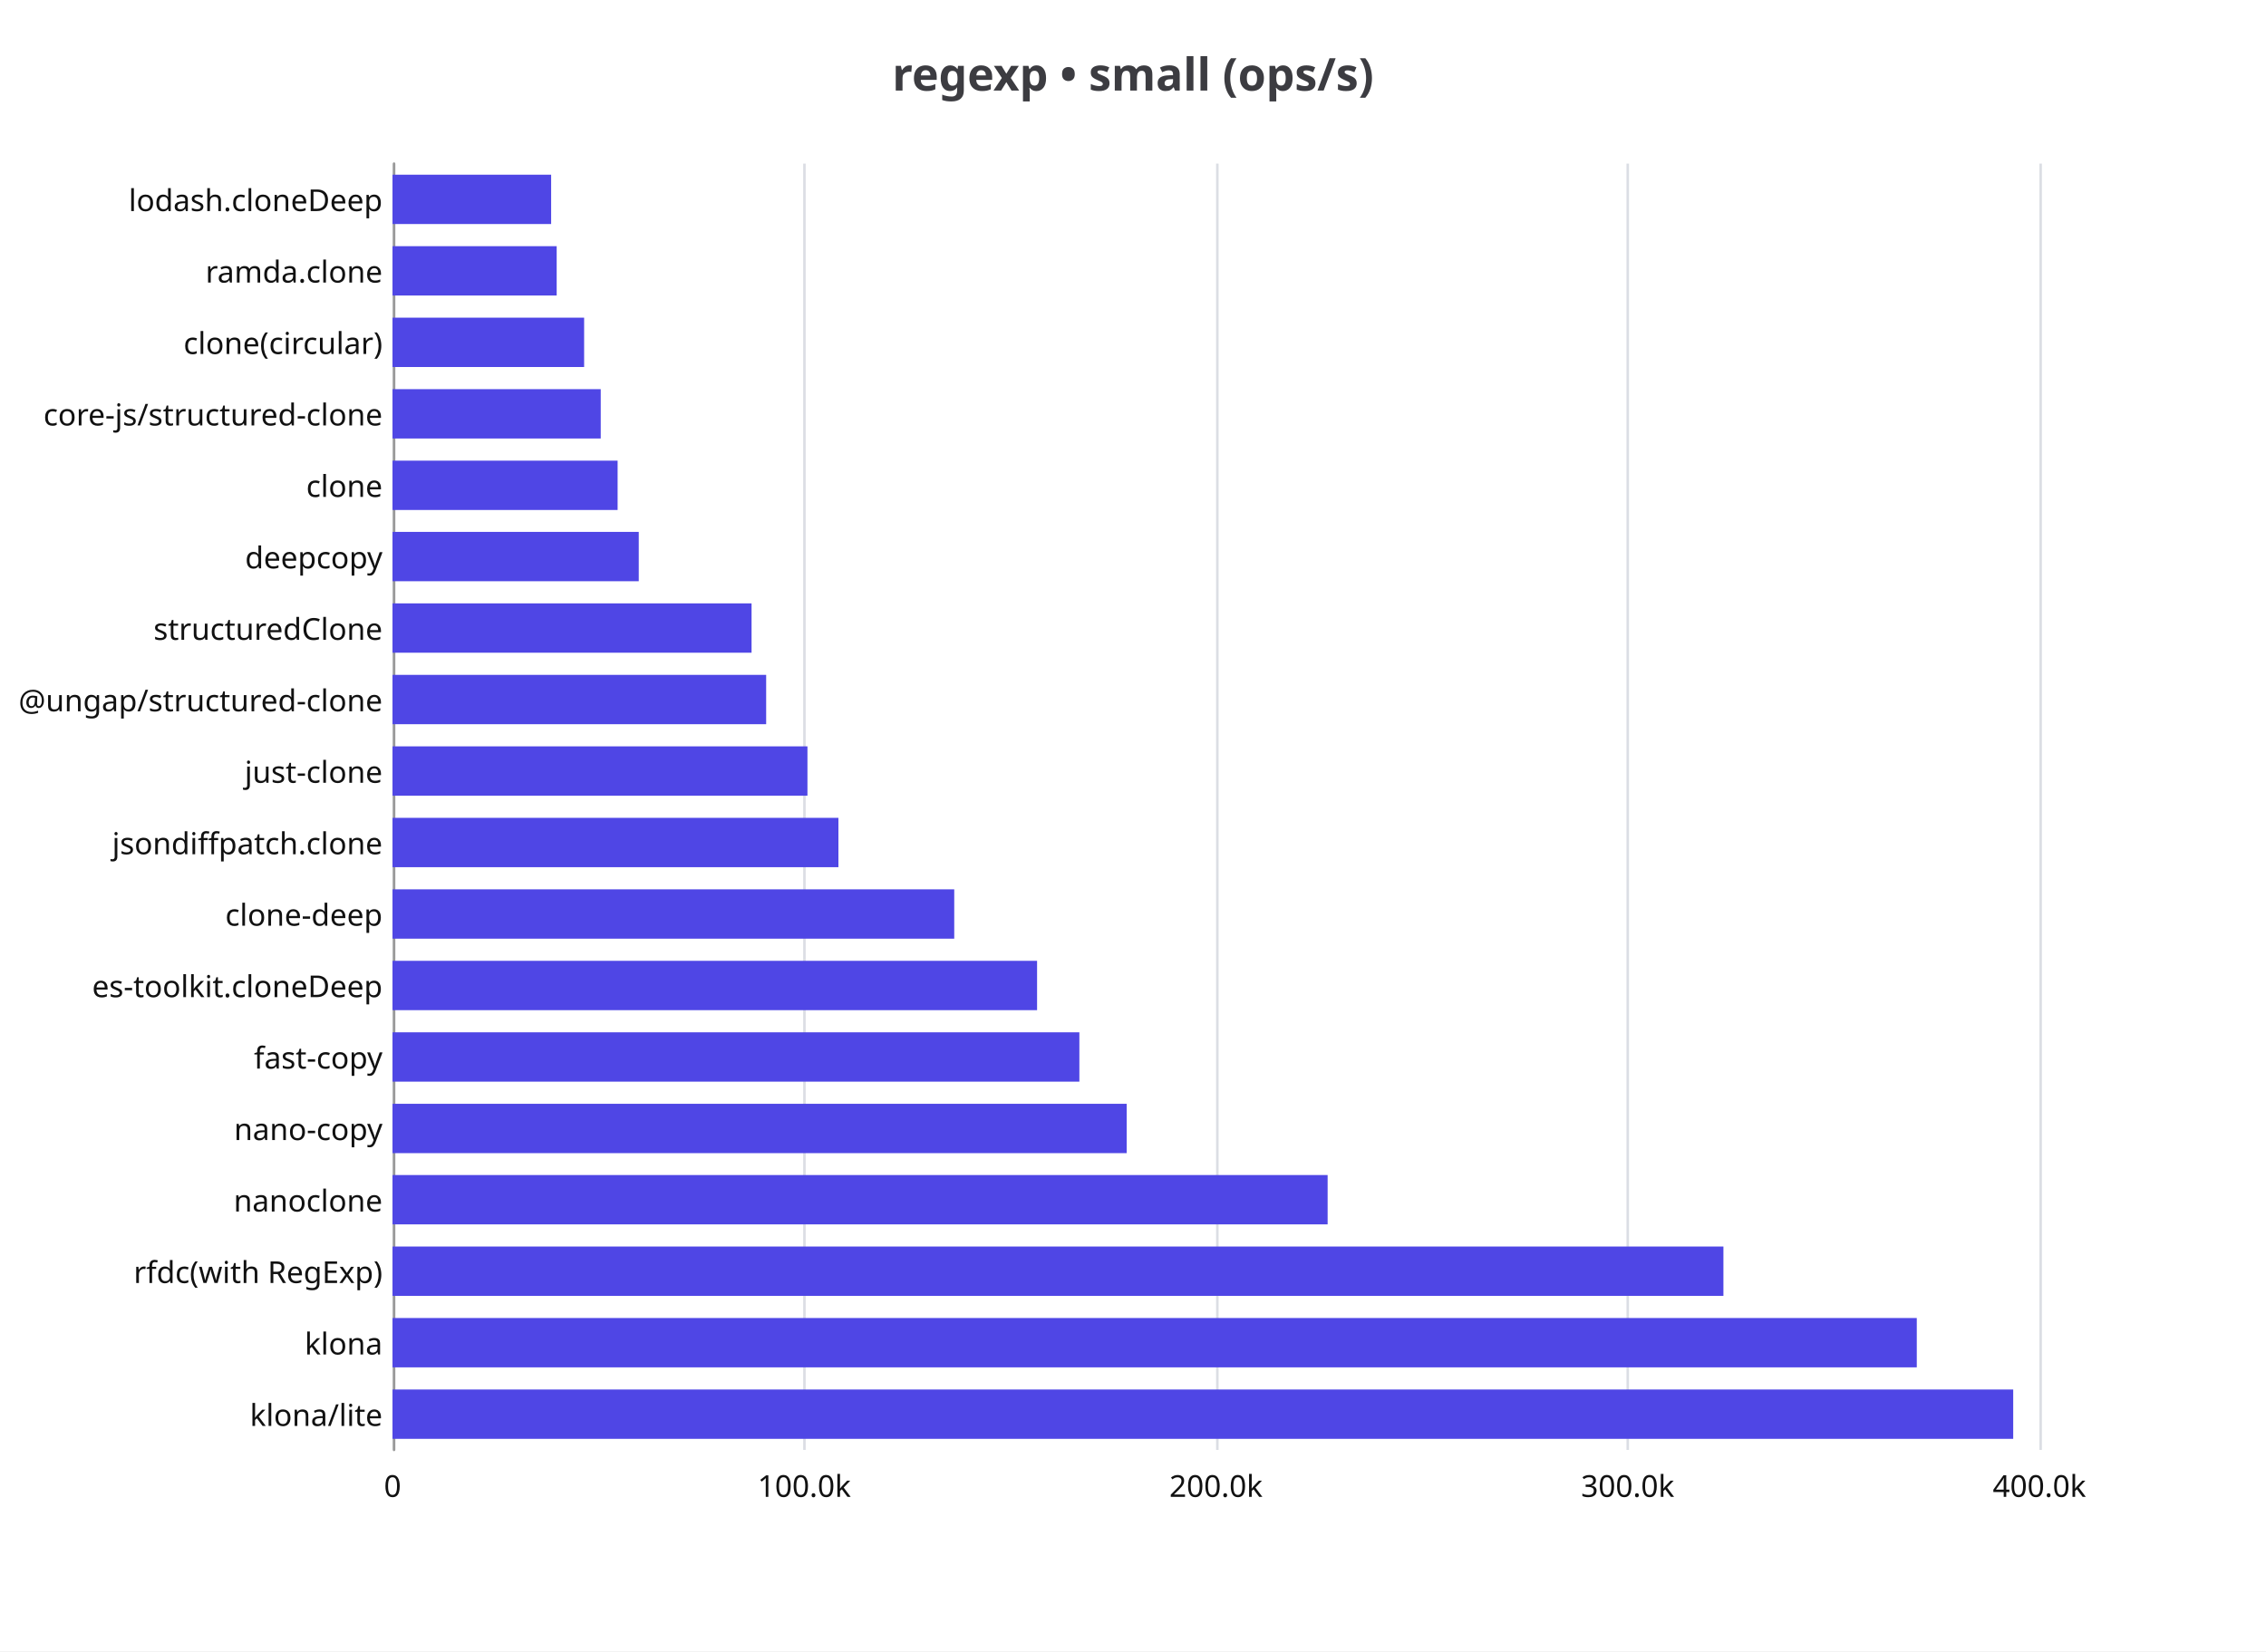
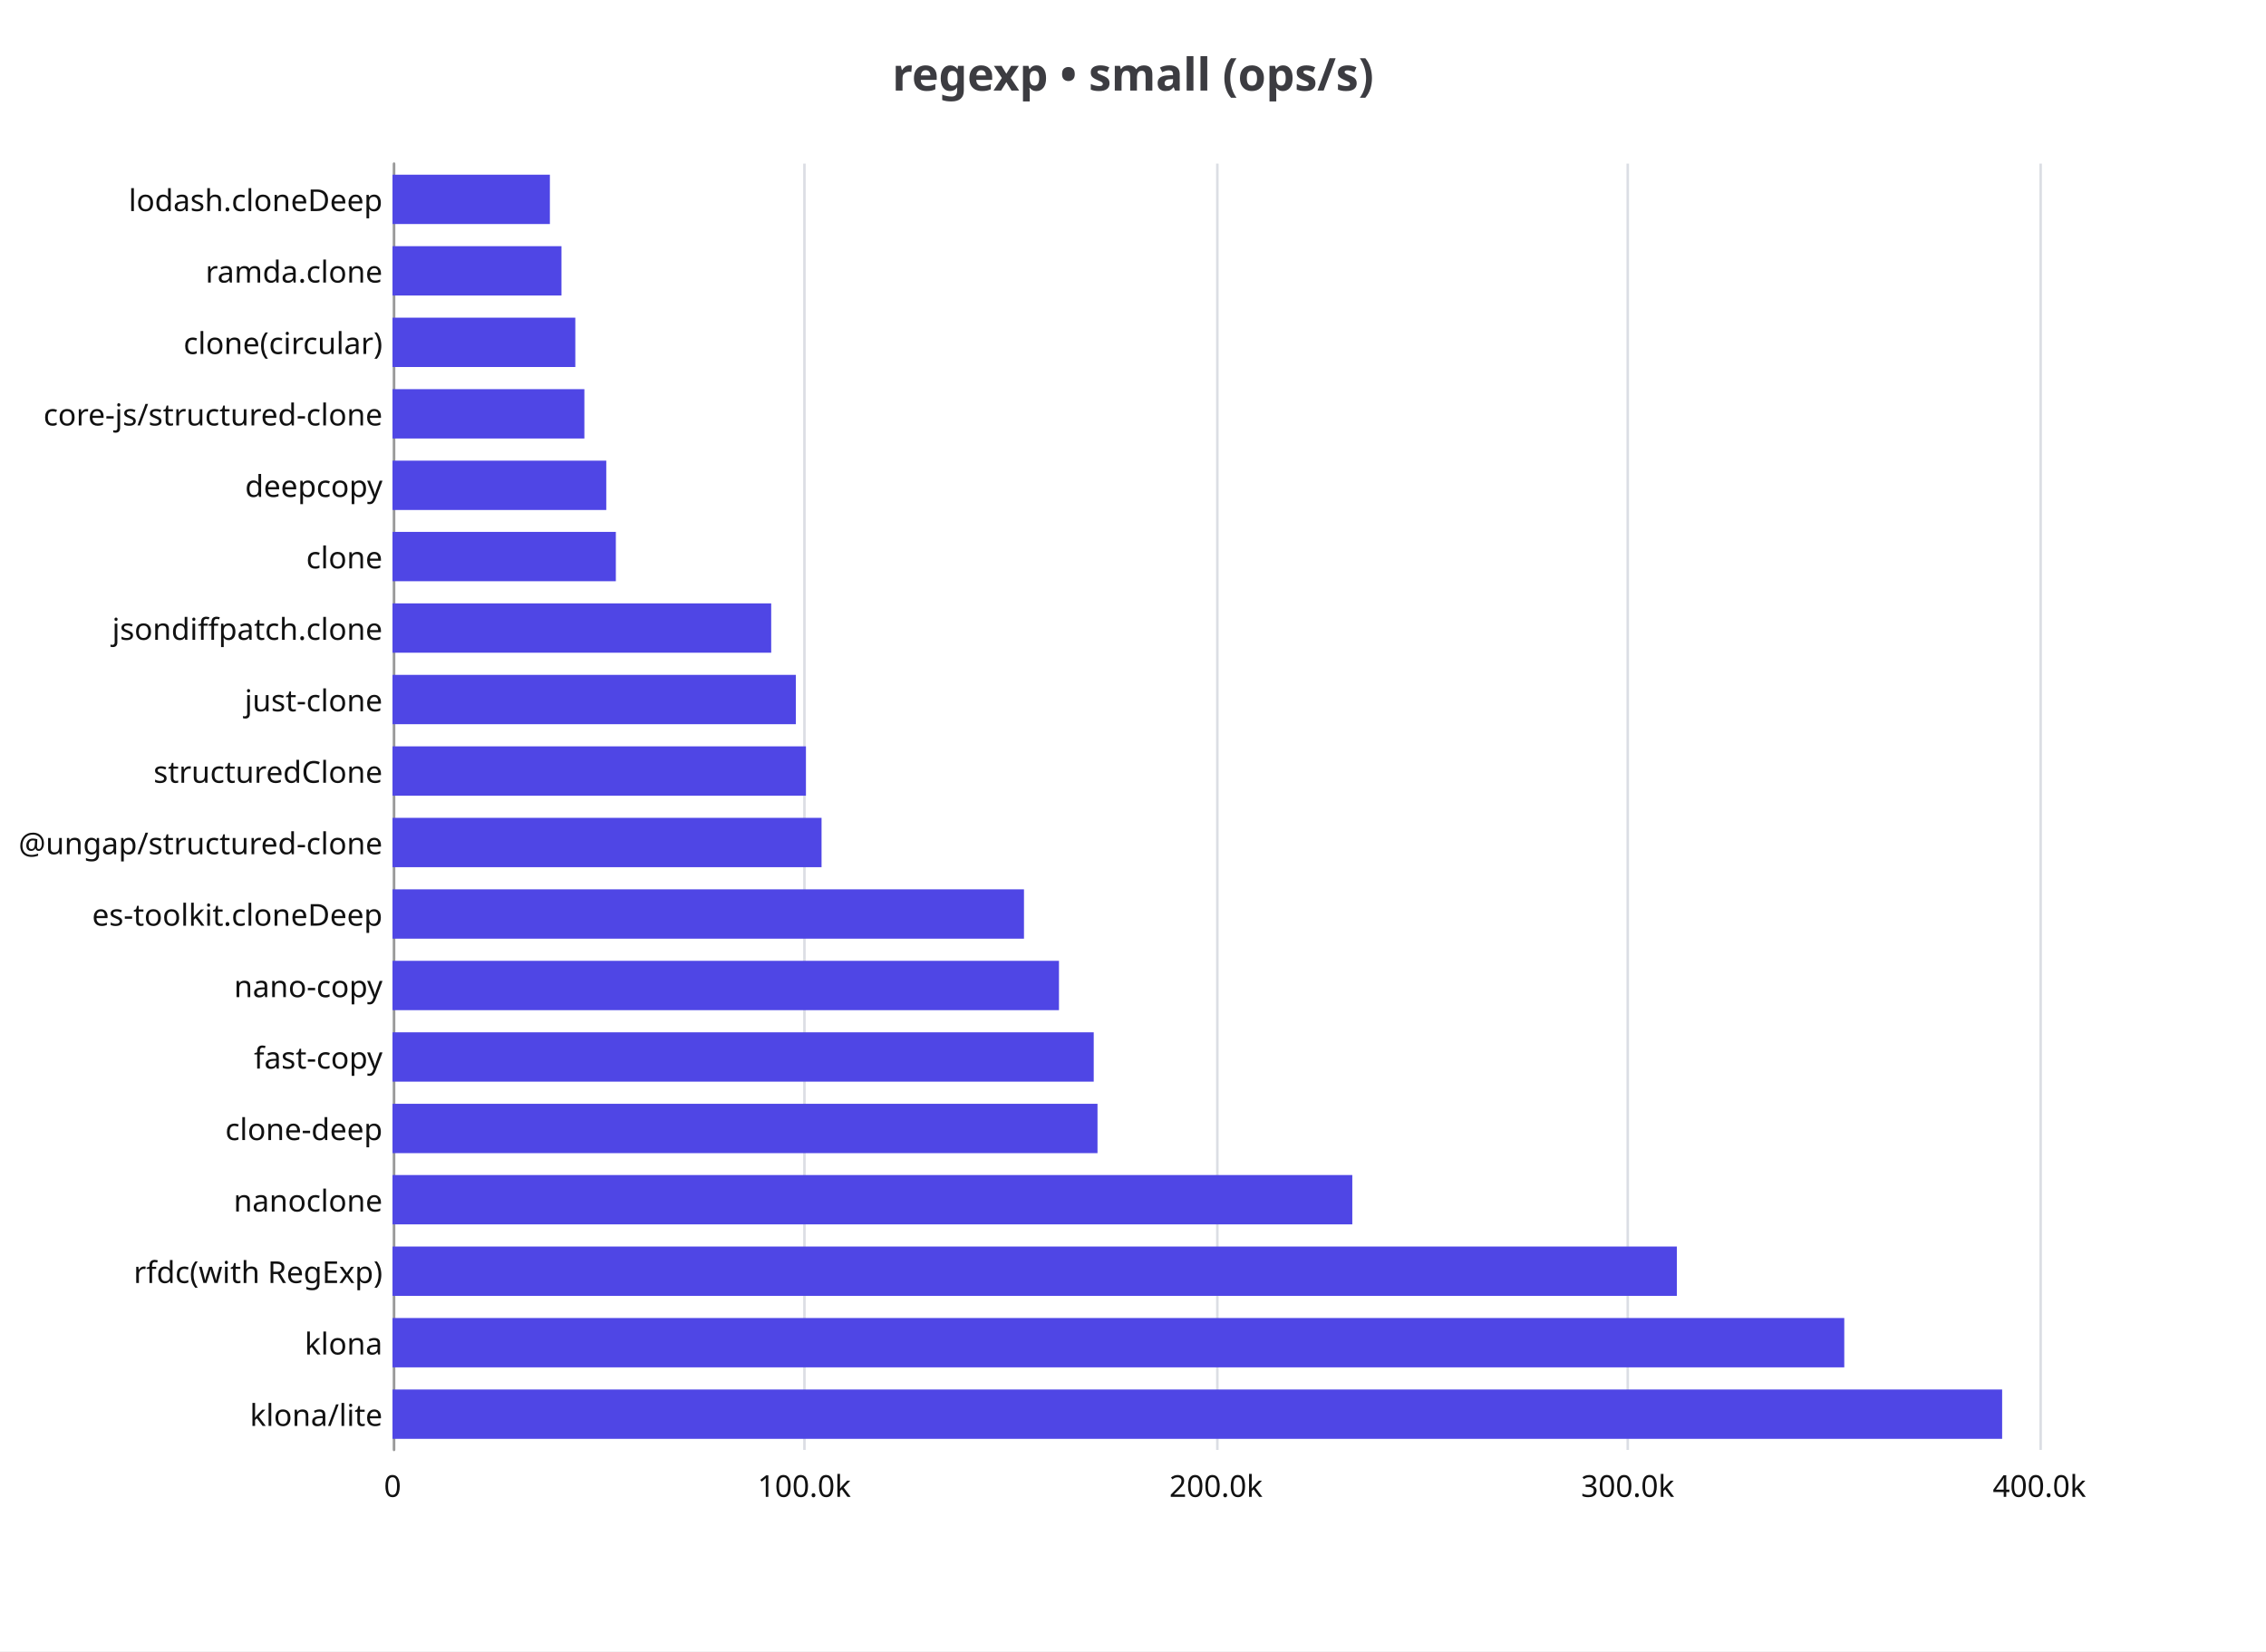
<svg xmlns="http://www.w3.org/2000/svg" width="900" height="656" version="1.1" baseProfile="full" viewBox="0 0 900 656">
  <rect width="900" height="656" x="0" y="0" fill="#ffffff" />
  <path d="M156.5 65L156.5 576" fill="none" pointer-events="visible" stroke="#dbdee4" class="zr4-cls-8" />
  <path d="M319.5 65L319.5 576" fill="none" pointer-events="visible" stroke="#dbdee4" class="zr4-cls-8" />
  <path d="M483.5 65L483.5 576" fill="none" pointer-events="visible" stroke="#dbdee4" class="zr4-cls-8" />
  <path d="M646.5 65L646.5 576" fill="none" pointer-events="visible" stroke="#dbdee4" class="zr4-cls-8" />
  <path d="M810.5 65L810.5 576" fill="none" pointer-events="visible" stroke="#dbdee4" class="zr4-cls-8" />
  <path d="M156.5 576L156.5 65" fill="none" pointer-events="visible" stroke="#999" stroke-linecap="round" class="zr4-cls-8" />
  <text dominant-baseline="central" text-anchor="end" style="font-size:12px;font-family:Microsoft YaHei;" xml:space="preserve" transform="translate(151.92 561.8056)" fill="#111">    klona/lite</text>
  <text dominant-baseline="central" text-anchor="end" style="font-size:12px;font-family:Microsoft YaHei;" xml:space="preserve" transform="translate(151.92 533.4167)" fill="#111">    klona</text>
  <text dominant-baseline="central" text-anchor="end" style="font-size:12px;font-family:Microsoft YaHei;" xml:space="preserve" transform="translate(151.92 505.0278)" fill="#111">    rfdc(with RegExp)</text>
  <text dominant-baseline="central" text-anchor="end" style="font-size:12px;font-family:Microsoft YaHei;" xml:space="preserve" transform="translate(151.92 476.6389)" fill="#111">    nanoclone</text>
-   <text dominant-baseline="central" text-anchor="end" style="font-size:12px;font-family:Microsoft YaHei;" xml:space="preserve" transform="translate(151.92 448.25)" fill="#111">    nano-copy</text>
+   <text dominant-baseline="central" text-anchor="end" style="font-size:12px;font-family:Microsoft YaHei;" xml:space="preserve" transform="translate(151.92 448.25)" fill="#111">    clone-deep</text>
  <text dominant-baseline="central" text-anchor="end" style="font-size:12px;font-family:Microsoft YaHei;" xml:space="preserve" transform="translate(151.92 419.8611)" fill="#111">    fast-copy</text>
-   <text dominant-baseline="central" text-anchor="end" style="font-size:12px;font-family:Microsoft YaHei;" xml:space="preserve" transform="translate(151.92 391.4722)" fill="#111">    es-toolkit.cloneDeep</text>
-   <text dominant-baseline="central" text-anchor="end" style="font-size:12px;font-family:Microsoft YaHei;" xml:space="preserve" transform="translate(151.92 363.0833)" fill="#111">    clone-deep</text>
-   <text dominant-baseline="central" text-anchor="end" style="font-size:12px;font-family:Microsoft YaHei;" xml:space="preserve" transform="translate(151.92 334.6944)" fill="#111">    jsondiffpatch.clone</text>
-   <text dominant-baseline="central" text-anchor="end" style="font-size:12px;font-family:Microsoft YaHei;" xml:space="preserve" transform="translate(151.92 306.3056)" fill="#111">    just-clone</text>
-   <text dominant-baseline="central" text-anchor="end" style="font-size:12px;font-family:Microsoft YaHei;" xml:space="preserve" transform="translate(151.92 277.9167)" fill="#111">    @ungap/structured-clone</text>
-   <text dominant-baseline="central" text-anchor="end" style="font-size:12px;font-family:Microsoft YaHei;" xml:space="preserve" transform="translate(151.92 249.5278)" fill="#111">    structuredClone</text>
-   <text dominant-baseline="central" text-anchor="end" style="font-size:12px;font-family:Microsoft YaHei;" xml:space="preserve" transform="translate(151.92 221.1389)" fill="#111">    deepcopy</text>
-   <text dominant-baseline="central" text-anchor="end" style="font-size:12px;font-family:Microsoft YaHei;" xml:space="preserve" transform="translate(151.92 192.75)" fill="#111">    clone</text>
+   <text dominant-baseline="central" text-anchor="end" style="font-size:12px;font-family:Microsoft YaHei;" xml:space="preserve" transform="translate(151.92 391.4722)" fill="#111">    nano-copy</text>
+   <text dominant-baseline="central" text-anchor="end" style="font-size:12px;font-family:Microsoft YaHei;" xml:space="preserve" transform="translate(151.92 363.0833)" fill="#111">    es-toolkit.cloneDeep</text>
+   <text dominant-baseline="central" text-anchor="end" style="font-size:12px;font-family:Microsoft YaHei;" xml:space="preserve" transform="translate(151.92 334.6944)" fill="#111">    @ungap/structured-clone</text>
+   <text dominant-baseline="central" text-anchor="end" style="font-size:12px;font-family:Microsoft YaHei;" xml:space="preserve" transform="translate(151.92 306.3056)" fill="#111">    structuredClone</text>
+   <text dominant-baseline="central" text-anchor="end" style="font-size:12px;font-family:Microsoft YaHei;" xml:space="preserve" transform="translate(151.92 277.9167)" fill="#111">    just-clone</text>
+   <text dominant-baseline="central" text-anchor="end" style="font-size:12px;font-family:Microsoft YaHei;" xml:space="preserve" transform="translate(151.92 249.5278)" fill="#111">    jsondiffpatch.clone</text>
+   <text dominant-baseline="central" text-anchor="end" style="font-size:12px;font-family:Microsoft YaHei;" xml:space="preserve" transform="translate(151.92 221.1389)" fill="#111">    clone</text>
+   <text dominant-baseline="central" text-anchor="end" style="font-size:12px;font-family:Microsoft YaHei;" xml:space="preserve" transform="translate(151.92 192.75)" fill="#111">    deepcopy</text>
  <text dominant-baseline="central" text-anchor="end" style="font-size:12px;font-family:Microsoft YaHei;" xml:space="preserve" transform="translate(151.92 164.3611)" fill="#111">    core-js/structured-clone</text>
  <text dominant-baseline="central" text-anchor="end" style="font-size:12px;font-family:Microsoft YaHei;" xml:space="preserve" transform="translate(151.92 135.9722)" fill="#111">    clone(circular)</text>
  <text dominant-baseline="central" text-anchor="end" style="font-size:12px;font-family:Microsoft YaHei;" xml:space="preserve" transform="translate(151.92 107.5833)" fill="#111">    ramda.clone</text>
  <text dominant-baseline="central" text-anchor="end" style="font-size:12px;font-family:Microsoft YaHei;" xml:space="preserve" transform="translate(151.92 79.1944)" fill="#111">    lodash.cloneDeep</text>
  <text dominant-baseline="central" text-anchor="middle" style="font-size:12px;font-family:Microsoft YaHei;" y="6" transform="translate(155.92 584)" fill="#111">0</text>
  <text dominant-baseline="central" text-anchor="middle" style="font-size:12px;font-family:Microsoft YaHei;" y="6" transform="translate(319.44 584)" fill="#111">100.0k</text>
  <text dominant-baseline="central" text-anchor="middle" style="font-size:12px;font-family:Microsoft YaHei;" y="6" transform="translate(482.96 584)" fill="#111">200.0k</text>
  <text dominant-baseline="central" text-anchor="middle" style="font-size:12px;font-family:Microsoft YaHei;" y="6" transform="translate(646.48 584)" fill="#111">300.0k</text>
  <text dominant-baseline="central" text-anchor="middle" style="font-size:12px;font-family:Microsoft YaHei;" y="6" transform="translate(810 584)" fill="#111">400.0k</text>
-   <path d="M155.9 552l643.7 0l0 19.6l-643.7 0Z" fill="#4F46E5" ecmeta_series_index="0" ecmeta_data_index="0" ecmeta_ssr_type="chart" class="zr4-cls-9" />
-   <path d="M155.9 523.6l605.4 0l0 19.6l-605.4 0Z" fill="#4F46E5" ecmeta_series_index="0" ecmeta_data_index="1" ecmeta_ssr_type="chart" class="zr4-cls-9" />
-   <path d="M155.9 495.2l528.6 0l0 19.6l-528.6 0Z" fill="#4F46E5" ecmeta_series_index="0" ecmeta_data_index="2" ecmeta_ssr_type="chart" class="zr4-cls-9" />
-   <path d="M155.9 466.8l371.4 0l0 19.6l-371.4 0Z" fill="#4F46E5" ecmeta_series_index="0" ecmeta_data_index="3" ecmeta_ssr_type="chart" class="zr4-cls-9" />
-   <path d="M155.9 438.5l291.6 0l0 19.6l-291.6 0Z" fill="#4F46E5" ecmeta_series_index="0" ecmeta_data_index="4" ecmeta_ssr_type="chart" class="zr4-cls-9" />
-   <path d="M155.9 410.1l272.8 0l0 19.6l-272.8 0Z" fill="#4F46E5" ecmeta_series_index="0" ecmeta_data_index="5" ecmeta_ssr_type="chart" class="zr4-cls-9" />
-   <path d="M155.9 381.7l256 0l0 19.6l-256 0Z" fill="#4F46E5" ecmeta_series_index="0" ecmeta_data_index="6" ecmeta_ssr_type="chart" class="zr4-cls-9" />
-   <path d="M155.9 353.3l223.1 0l0 19.6l-223.1 0Z" fill="#4F46E5" ecmeta_series_index="0" ecmeta_data_index="7" ecmeta_ssr_type="chart" class="zr4-cls-9" />
-   <path d="M155.9 324.9l177.1 0l0 19.6l-177.1 0Z" fill="#4F46E5" ecmeta_series_index="0" ecmeta_data_index="8" ecmeta_ssr_type="chart" class="zr4-cls-9" />
-   <path d="M155.9 296.5l164.8 0l0 19.6l-164.8 0Z" fill="#4F46E5" ecmeta_series_index="0" ecmeta_data_index="9" ecmeta_ssr_type="chart" class="zr4-cls-9" />
-   <path d="M155.9 268.1l148.4 0l0 19.6l-148.4 0Z" fill="#4F46E5" ecmeta_series_index="0" ecmeta_data_index="10" ecmeta_ssr_type="chart" class="zr4-cls-9" />
-   <path d="M155.9 239.7l142.6 0l0 19.6l-142.6 0Z" fill="#4F46E5" ecmeta_series_index="0" ecmeta_data_index="11" ecmeta_ssr_type="chart" class="zr4-cls-9" />
-   <path d="M155.9 211.3l97.8 0l0 19.6l-97.8 0Z" fill="#4F46E5" ecmeta_series_index="0" ecmeta_data_index="12" ecmeta_ssr_type="chart" class="zr4-cls-9" />
-   <path d="M155.9 183l89.4 0l0 19.6l-89.4 0Z" fill="#4F46E5" ecmeta_series_index="0" ecmeta_data_index="13" ecmeta_ssr_type="chart" class="zr4-cls-9" />
-   <path d="M155.9 154.6l82.7 0l0 19.6l-82.7 0Z" fill="#4F46E5" ecmeta_series_index="0" ecmeta_data_index="14" ecmeta_ssr_type="chart" class="zr4-cls-9" />
-   <path d="M155.9 126.2l76.1 0l0 19.6l-76.1 0Z" fill="#4F46E5" ecmeta_series_index="0" ecmeta_data_index="15" ecmeta_ssr_type="chart" class="zr4-cls-9" />
-   <path d="M155.9 97.8l65.2 0l0 19.6l-65.2 0Z" fill="#4F46E5" ecmeta_series_index="0" ecmeta_data_index="16" ecmeta_ssr_type="chart" class="zr4-cls-9" />
-   <path d="M155.9 69.4l63 0l0 19.6l-63 0Z" fill="#4F46E5" ecmeta_series_index="0" ecmeta_data_index="17" ecmeta_ssr_type="chart" class="zr4-cls-9" />
+   <path d="M155.9 552l639.3 0l0 19.6l-639.3 0Z" fill="#4F46E5" ecmeta_series_index="0" ecmeta_data_index="0" ecmeta_ssr_type="chart" class="zr4-cls-9" />
+   <path d="M155.9 523.6l576.6 0l0 19.6l-576.6 0Z" fill="#4F46E5" ecmeta_series_index="0" ecmeta_data_index="1" ecmeta_ssr_type="chart" class="zr4-cls-9" />
+   <path d="M155.9 495.2l510.1 0l0 19.6l-510.1 0Z" fill="#4F46E5" ecmeta_series_index="0" ecmeta_data_index="2" ecmeta_ssr_type="chart" class="zr4-cls-9" />
+   <path d="M155.9 466.8l381.2 0l0 19.6l-381.2 0Z" fill="#4F46E5" ecmeta_series_index="0" ecmeta_data_index="3" ecmeta_ssr_type="chart" class="zr4-cls-9" />
+   <path d="M155.9 438.5l280 0l0 19.6l-280 0Z" fill="#4F46E5" ecmeta_series_index="0" ecmeta_data_index="4" ecmeta_ssr_type="chart" class="zr4-cls-9" />
+   <path d="M155.9 410.1l278.5 0l0 19.6l-278.5 0Z" fill="#4F46E5" ecmeta_series_index="0" ecmeta_data_index="5" ecmeta_ssr_type="chart" class="zr4-cls-9" />
+   <path d="M155.9 381.7l264.7 0l0 19.6l-264.7 0Z" fill="#4F46E5" ecmeta_series_index="0" ecmeta_data_index="6" ecmeta_ssr_type="chart" class="zr4-cls-9" />
+   <path d="M155.9 353.3l250.8 0l0 19.6l-250.8 0Z" fill="#4F46E5" ecmeta_series_index="0" ecmeta_data_index="7" ecmeta_ssr_type="chart" class="zr4-cls-9" />
+   <path d="M155.9 324.9l170.4 0l0 19.6l-170.4 0Z" fill="#4F46E5" ecmeta_series_index="0" ecmeta_data_index="8" ecmeta_ssr_type="chart" class="zr4-cls-9" />
+   <path d="M155.9 296.5l164.2 0l0 19.6l-164.2 0Z" fill="#4F46E5" ecmeta_series_index="0" ecmeta_data_index="9" ecmeta_ssr_type="chart" class="zr4-cls-9" />
+   <path d="M155.9 268.1l160.2 0l0 19.6l-160.2 0Z" fill="#4F46E5" ecmeta_series_index="0" ecmeta_data_index="10" ecmeta_ssr_type="chart" class="zr4-cls-9" />
+   <path d="M155.9 239.7l150.4 0l0 19.6l-150.4 0Z" fill="#4F46E5" ecmeta_series_index="0" ecmeta_data_index="11" ecmeta_ssr_type="chart" class="zr4-cls-9" />
+   <path d="M155.9 211.3l88.7 0l0 19.6l-88.7 0Z" fill="#4F46E5" ecmeta_series_index="0" ecmeta_data_index="12" ecmeta_ssr_type="chart" class="zr4-cls-9" />
+   <path d="M155.9 183l84.9 0l0 19.6l-84.9 0Z" fill="#4F46E5" ecmeta_series_index="0" ecmeta_data_index="13" ecmeta_ssr_type="chart" class="zr4-cls-9" />
+   <path d="M155.9 154.6l76.2 0l0 19.6l-76.2 0Z" fill="#4F46E5" ecmeta_series_index="0" ecmeta_data_index="14" ecmeta_ssr_type="chart" class="zr4-cls-9" />
+   <path d="M155.9 126.2l72.6 0l0 19.6l-72.6 0Z" fill="#4F46E5" ecmeta_series_index="0" ecmeta_data_index="15" ecmeta_ssr_type="chart" class="zr4-cls-9" />
+   <path d="M155.9 97.8l67.1 0l0 19.6l-67.1 0Z" fill="#4F46E5" ecmeta_series_index="0" ecmeta_data_index="16" ecmeta_ssr_type="chart" class="zr4-cls-9" />
+   <path d="M155.9 69.4l62.5 0l0 19.6l-62.5 0Z" fill="#4F46E5" ecmeta_series_index="0" ecmeta_data_index="17" ecmeta_ssr_type="chart" class="zr4-cls-9" />
  <path d="M-97.7 -5l195.4 0l0 28l-195.4 0Z" transform="translate(450 20)" fill="rgb(0,0,0)" fill-opacity="0" stroke="#3c3c41" stroke-width="0" class="zr4-cls-8" />
  <text dominant-baseline="central" text-anchor="middle" style="font-size:18px;font-family:Microsoft YaHei;font-weight:bold;" xml:space="preserve" y="9" transform="translate(450 20)" fill="#3c3c41">regexp • small (ops/s)</text>
  <style>
.zr4-cls-8:hover {
pointer-events:none;
}
.zr4-cls-9:hover {
cursor:pointer;
fill:rgba(86,77,251,1);
}



</style>
</svg>
